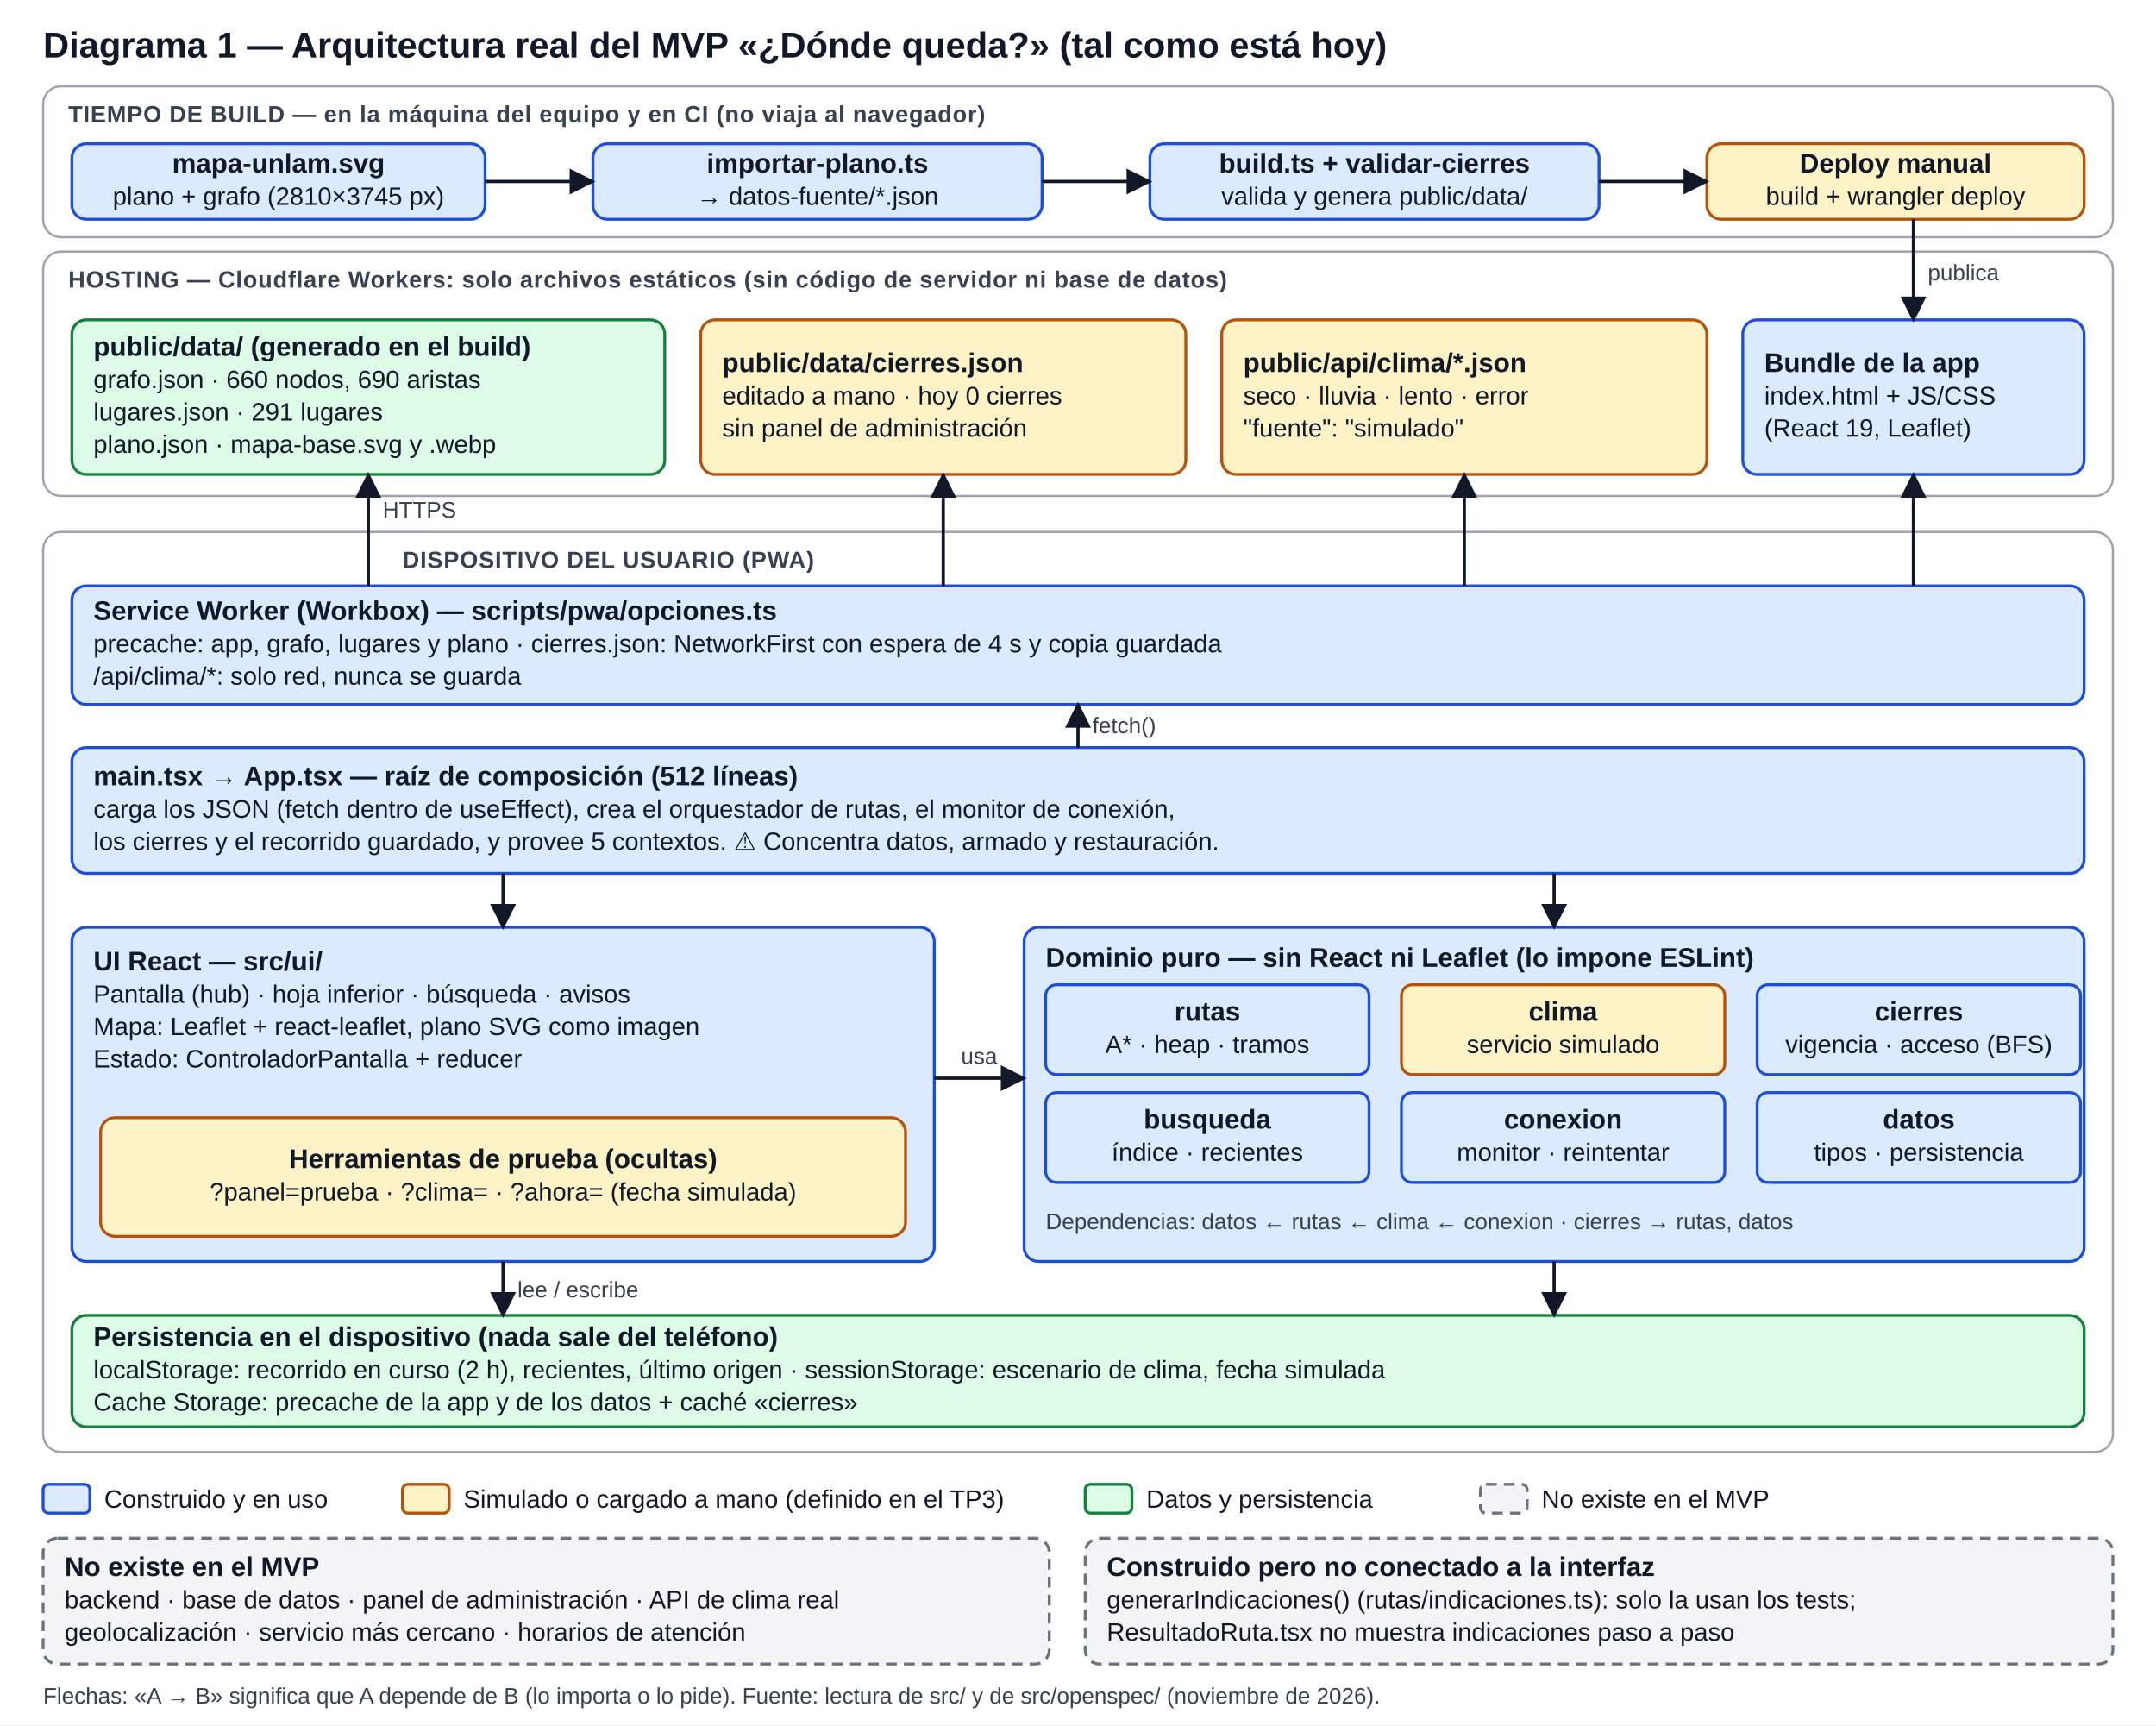
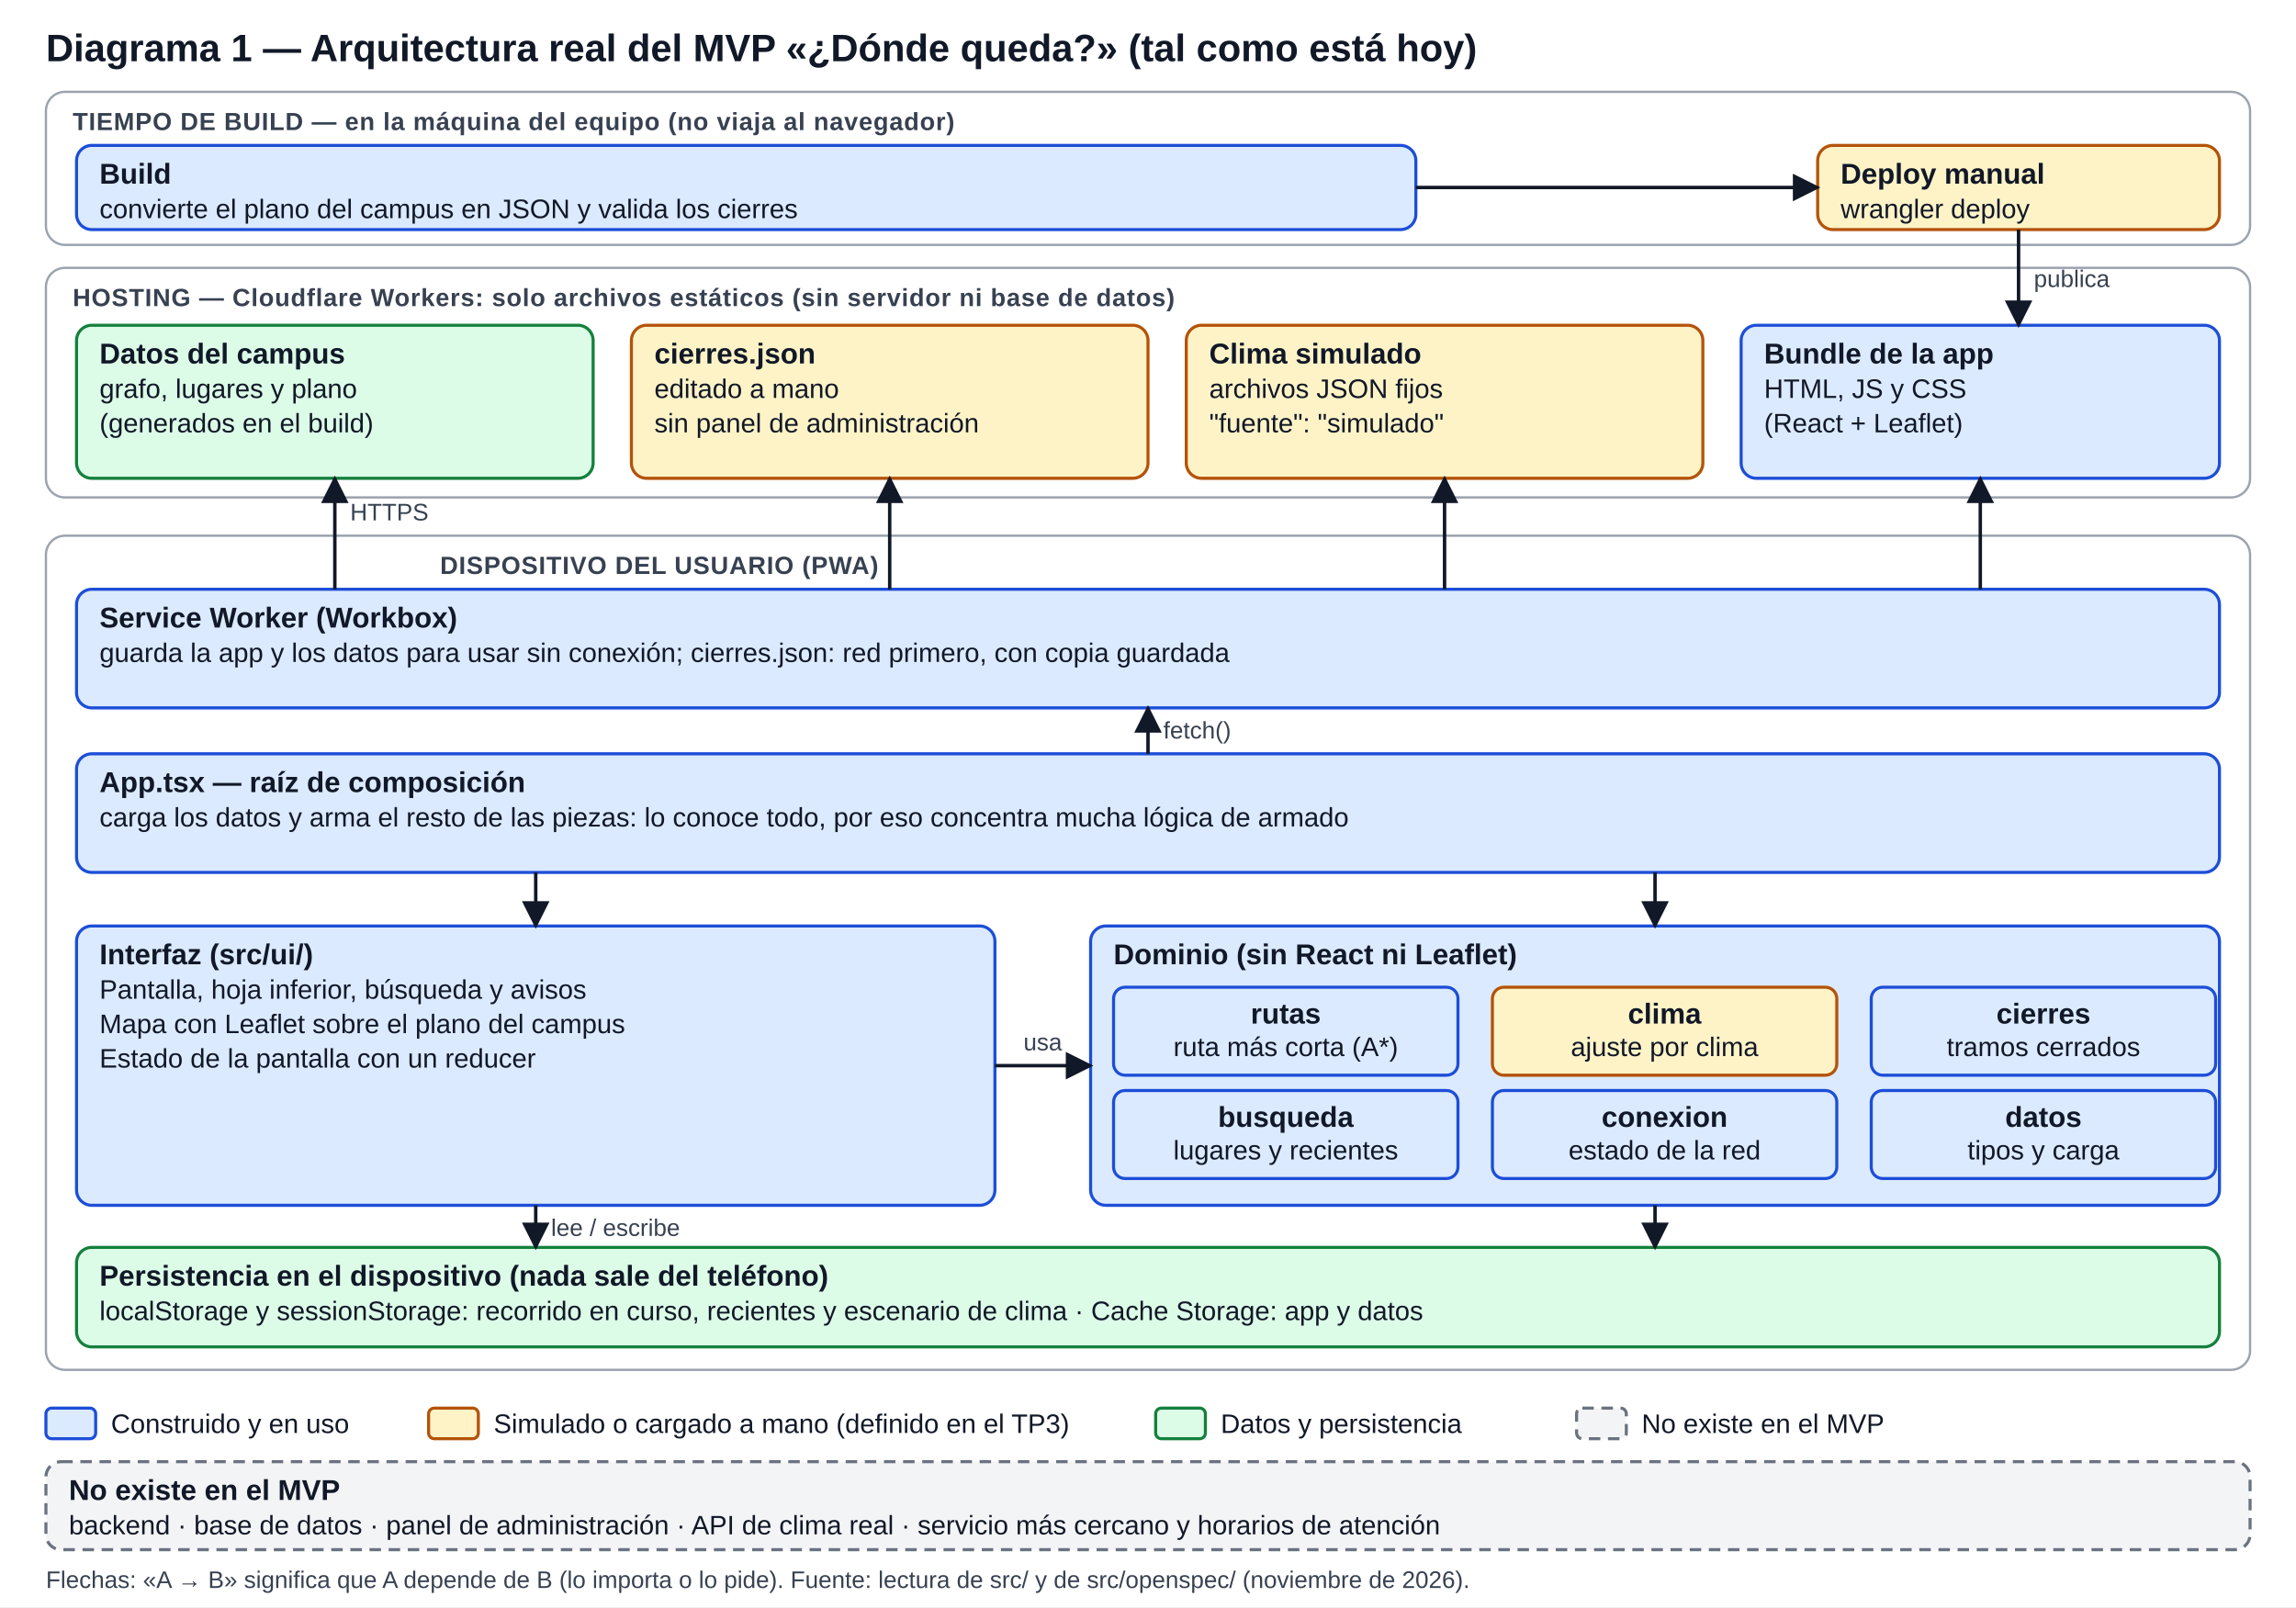
- <svg xmlns="http://www.w3.org/2000/svg" width="1200" height="960" viewBox="0 0 1200 960">
+ <svg xmlns="http://www.w3.org/2000/svg" width="1200" height="840" viewBox="0 0 1200 840">
  <style>
  text { font-family: 'Segoe UI', Arial, sans-serif; fill: #111827; }
  .t { font-size: 14px; }
  .n { font-size: 15px; font-weight: 700; }
  .s { font-size: 12.5px; fill: #374151; }
  .h { font-size: 13px; font-weight: 700; letter-spacing: .4px; fill: #374151; }
  .ti { font-size: 20px; font-weight: 700; }
  .azul  { fill: #dbeafe; stroke: #1d4ed8; stroke-width: 1.6; }
  .ambar { fill: #fef3c7; stroke: #b45309; stroke-width: 1.6; }
  .verde { fill: #dcfce7; stroke: #15803d; stroke-width: 1.6; }
  .gris  { fill: #f3f4f6; stroke: #6b7280; stroke-width: 1.6; stroke-dasharray: 6 4; }
  .rojo  { fill: #fee2e2; stroke: #b91c1c; stroke-width: 1.6; }
  .banda { fill: #ffffff; stroke: #9ca3af; stroke-width: 1.2; }
  .mvp   { fill: none; stroke: #1d4ed8; stroke-width: 3.5; stroke-dasharray: 12 6; }
  .flecha { stroke: #111827; stroke-width: 1.8; fill: none; marker-end: url(#p); }
  .flecha-g { stroke: #6b7280; stroke-width: 1.8; fill: none; stroke-dasharray: 6 4; marker-end: url(#pg); }
  .flecha-a { stroke: #1d4ed8; stroke-width: 2.4; fill: none; marker-end: url(#pa); }
</style>
  <defs>
    <marker id="p" viewBox="0 0 10 10" refX="9" refY="5" markerWidth="8" markerHeight="8" orient="auto-start-reverse">
      <path d="M0,0 L10,5 L0,10 z" fill="#111827" />
    </marker>
    <marker id="pg" viewBox="0 0 10 10" refX="9" refY="5" markerWidth="8" markerHeight="8" orient="auto-start-reverse">
      <path d="M0,0 L10,5 L0,10 z" fill="#6b7280" />
    </marker>
    <marker id="pa" viewBox="0 0 10 10" refX="9" refY="5" markerWidth="8" markerHeight="8" orient="auto-start-reverse">
      <path d="M0,0 L10,5 L0,10 z" fill="#1d4ed8" />
    </marker>
  </defs>
-   <rect width="1200" height="960" fill="#ffffff" />
+   <rect width="1200" height="840" fill="#ffffff" />
  <text x="24" y="32" class="ti">Diagrama 1 — Arquitectura real del MVP «¿Dónde queda?» (tal como está hoy)</text>
-   <rect x="24" y="48" width="1152" height="84" rx="10" class="banda" />
-   <text x="38" y="68" class="h">TIEMPO DE BUILD — en la máquina del equipo y en CI (no viaja al navegador)</text>
-   <rect x="40" y="80" width="230" height="42" rx="8" class="azul" />
-   <text x="155" y="96" text-anchor="middle" class="n">mapa-unlam.svg</text>
-   <text x="155" y="114" text-anchor="middle" class="t">plano + grafo (2810×3745 px)</text>
-   <rect x="330" y="80" width="250" height="42" rx="8" class="azul" />
-   <text x="455" y="96" text-anchor="middle" class="n">importar-plano.ts</text>
-   <text x="455" y="114" text-anchor="middle" class="t">→ datos-fuente/*.json</text>
-   <rect x="640" y="80" width="250" height="42" rx="8" class="azul" />
-   <text x="765" y="96" text-anchor="middle" class="n">build.ts + validar-cierres</text>
-   <text x="765" y="114" text-anchor="middle" class="t">valida y genera public/data/</text>
-   <rect x="950" y="80" width="210" height="42" rx="8" class="ambar" />
-   <text x="1055" y="96" text-anchor="middle" class="n">Deploy manual</text>
-   <text x="1055" y="114" text-anchor="middle" class="t">build + wrangler deploy</text>
-   <path d="M270,101 L330,101" class="flecha" />
-   <path d="M580,101 L640,101" class="flecha" />
-   <path d="M890,101 L950,101" class="flecha" />
-   <rect x="24" y="140" width="1152" height="136" rx="10" class="banda" />
-   <text x="38" y="160" class="h">HOSTING — Cloudflare Workers: solo archivos estáticos (sin código de servidor ni base de datos)</text>
-   <rect x="40" y="178" width="330" height="86" rx="8" class="verde" />
-   <text x="52" y="198" text-anchor="start" class="n">public/data/ (generado en el build)</text>
-   <text x="52" y="216" text-anchor="start" class="t">grafo.json · 660 nodos, 690 aristas</text>
-   <text x="52" y="234" text-anchor="start" class="t">lugares.json · 291 lugares</text>
-   <text x="52" y="252" text-anchor="start" class="t">plano.json · mapa-base.svg y .webp</text>
-   <rect x="390" y="178" width="270" height="86" rx="8" class="ambar" />
-   <text x="402" y="207" text-anchor="start" class="n">public/data/cierres.json</text>
-   <text x="402" y="225" text-anchor="start" class="t">editado a mano · hoy 0 cierres</text>
-   <text x="402" y="243" text-anchor="start" class="t">sin panel de administración</text>
-   <rect x="680" y="178" width="270" height="86" rx="8" class="ambar" />
-   <text x="692" y="207" text-anchor="start" class="n">public/api/clima/*.json</text>
-   <text x="692" y="225" text-anchor="start" class="t">seco · lluvia · lento · error</text>
-   <text x="692" y="243" text-anchor="start" class="t">"fuente": "simulado"</text>
-   <rect x="970" y="178" width="190" height="86" rx="8" class="azul" />
-   <text x="982" y="207" text-anchor="start" class="n">Bundle de la app</text>
-   <text x="982" y="225" text-anchor="start" class="t">index.html + JS/CSS</text>
-   <text x="982" y="243" text-anchor="start" class="t">(React 19, Leaflet)</text>
-   <path d="M1065,122 L1065,178" class="flecha" />
-   <text x="1073" y="156" class="s" text-anchor="start">publica</text>
-   <rect x="24" y="296" width="1152" height="512" rx="10" class="banda" />
-   <text x="224" y="316" class="h">DISPOSITIVO DEL USUARIO (PWA)</text>
-   <rect x="40" y="326" width="1120" height="66" rx="8" class="azul" />
-   <text x="52" y="345" text-anchor="start" class="n">Service Worker (Workbox) — scripts/pwa/opciones.ts</text>
-   <text x="52" y="363" text-anchor="start" class="t">precache: app, grafo, lugares y plano · cierres.json: NetworkFirst con espera de 4 s y copia guardada</text>
-   <text x="52" y="381" text-anchor="start" class="t">/api/clima/*: solo red, nunca se guarda</text>
-   <path d="M205,326 L205,264" class="flecha" />
-   <text x="213" y="288" class="s" text-anchor="start">HTTPS</text>
-   <path d="M525,326 L525,264" class="flecha" />
-   <path d="M815,326 L815,264" class="flecha" />
-   <path d="M1065,326 L1065,264" class="flecha" />
-   <rect x="40" y="416" width="1120" height="70" rx="8" class="azul" />
-   <text x="52" y="437" text-anchor="start" class="n">main.tsx → App.tsx — raíz de composición (512 líneas)</text>
-   <text x="52" y="455" text-anchor="start" class="t">carga los JSON (fetch dentro de useEffect), crea el orquestador de rutas, el monitor de conexión,</text>
-   <text x="52" y="473" text-anchor="start" class="t">los cierres y el recorrido guardado, y provee 5 contextos.  ⚠ Concentra datos, armado y restauración.</text>
-   <path d="M600,416 L600,392" class="flecha" />
-   <text x="608" y="408" class="s" text-anchor="start">fetch()</text>
-   <rect x="40" y="516" width="480" height="186" rx="8" class="azul" />
-   <text x="52" y="540" text-anchor="start" class="n">UI React — src/ui/</text>
-   <text x="52" y="558" text-anchor="start" class="t">Pantalla (hub) · hoja inferior · búsqueda · avisos</text>
-   <text x="52" y="576" text-anchor="start" class="t">Mapa: Leaflet + react-leaflet, plano SVG como imagen</text>
-   <text x="52" y="594" text-anchor="start" class="t">Estado: ControladorPantalla + reducer</text>
-   <rect x="56" y="622" width="448" height="66" rx="8" class="ambar" />
-   <text x="280" y="650" text-anchor="middle" class="n">Herramientas de prueba (ocultas)</text>
-   <text x="280" y="668" text-anchor="middle" class="t">?panel=prueba · ?clima= · ?ahora= (fecha simulada)</text>
-   <rect x="570" y="516" width="590" height="186" rx="8" class="azul" />
-   <text x="582" y="538" class="n">Dominio puro — sin React ni Leaflet (lo impone ESLint)</text>
-   <rect x="582" y="548" width="180" height="50" rx="6" class="azul" />
-   <text x="672" y="568" text-anchor="middle" class="n">rutas</text>
-   <text x="672" y="586" text-anchor="middle" class="t">A* · heap · tramos</text>
-   <rect x="780" y="548" width="180" height="50" rx="6" class="ambar" />
-   <text x="870" y="568" text-anchor="middle" class="n">clima</text>
-   <text x="870" y="586" text-anchor="middle" class="t">servicio simulado</text>
-   <rect x="978" y="548" width="180" height="50" rx="6" class="azul" />
-   <text x="1068" y="568" text-anchor="middle" class="n">cierres</text>
-   <text x="1068" y="586" text-anchor="middle" class="t">vigencia · acceso (BFS)</text>
-   <rect x="582" y="608" width="180" height="50" rx="6" class="azul" />
-   <text x="672" y="628" text-anchor="middle" class="n">busqueda</text>
-   <text x="672" y="646" text-anchor="middle" class="t">índice · recientes</text>
-   <rect x="780" y="608" width="180" height="50" rx="6" class="azul" />
-   <text x="870" y="628" text-anchor="middle" class="n">conexion</text>
-   <text x="870" y="646" text-anchor="middle" class="t">monitor · reintentar</text>
-   <rect x="978" y="608" width="180" height="50" rx="6" class="azul" />
-   <text x="1068" y="628" text-anchor="middle" class="n">datos</text>
-   <text x="1068" y="646" text-anchor="middle" class="t">tipos · persistencia</text>
-   <text x="582" y="684" class="s">Dependencias: datos ← rutas ← clima ← conexion · cierres → rutas, datos</text>
-   <path d="M280,486 L280,516" class="flecha" />
-   <path d="M865,486 L865,516" class="flecha" />
-   <path d="M520,600 L570,600" class="flecha" />
-   <text x="545" y="592" class="s" text-anchor="middle">usa</text>
-   <rect x="40" y="732" width="1120" height="62" rx="8" class="verde" />
-   <text x="52" y="749" text-anchor="start" class="n">Persistencia en el dispositivo (nada sale del teléfono)</text>
-   <text x="52" y="767" text-anchor="start" class="t">localStorage: recorrido en curso (2 h), recientes, último origen · sessionStorage: escenario de clima, fecha simulada</text>
-   <text x="52" y="785" text-anchor="start" class="t">Cache Storage: precache de la app y de los datos + caché «cierres»</text>
-   <path d="M280,702 L280,732" class="flecha" />
-   <text x="288" y="722" class="s" text-anchor="start">lee / escribe</text>
-   <path d="M865,702 L865,732" class="flecha" />
-   <rect x="24" y="826" width="26" height="16" rx="3" class="azul" />
-   <text x="58" y="839" class="t">Construido y en uso</text>
-   <rect x="224" y="826" width="26" height="16" rx="3" class="ambar" />
-   <text x="258" y="839" class="t">Simulado o cargado a mano (definido en el TP3)</text>
-   <rect x="604" y="826" width="26" height="16" rx="3" class="verde" />
-   <text x="638" y="839" class="t">Datos y persistencia</text>
-   <rect x="824" y="826" width="26" height="16" rx="3" class="gris" />
-   <text x="858" y="839" class="t">No existe en el MVP</text>
-   <rect x="24" y="856" width="560" height="70" rx="8" class="gris" />
-   <text x="36" y="877" text-anchor="start" class="n">No existe en el MVP</text>
-   <text x="36" y="895" text-anchor="start" class="t">backend · base de datos · panel de administración · API de clima real</text>
-   <text x="36" y="913" text-anchor="start" class="t">geolocalización · servicio más cercano · horarios de atención</text>
-   <rect x="604" y="856" width="572" height="70" rx="8" class="gris" />
-   <text x="616" y="877" text-anchor="start" class="n">Construido pero no conectado a la interfaz</text>
-   <text x="616" y="895" text-anchor="start" class="t">generarIndicaciones() (rutas/indicaciones.ts): solo la usan los tests;</text>
-   <text x="616" y="913" text-anchor="start" class="t">ResultadoRuta.tsx no muestra indicaciones paso a paso</text>
-   <text x="24" y="948" class="s">Flechas: «A → B» significa que A depende de B (lo importa o lo pide). Fuente: lectura de src/ y de src/openspec/ (noviembre de 2026).</text>
+   <rect x="24" y="48" width="1152" height="80" rx="10" class="banda" />
+   <text x="38" y="68" class="h">TIEMPO DE BUILD — en la máquina del equipo (no viaja al navegador)</text>
+   <rect x="40" y="76" width="700" height="44" rx="8" class="azul" />
+   <text x="52" y="96" text-anchor="start" class="n">Build</text>
+   <text x="52" y="114" text-anchor="start" class="t">convierte el plano del campus en JSON y valida los cierres</text>
+   <rect x="950" y="76" width="210" height="44" rx="8" class="ambar" />
+   <text x="962" y="96" text-anchor="start" class="n">Deploy manual</text>
+   <text x="962" y="114" text-anchor="start" class="t">wrangler deploy</text>
+   <path d="M740,98 L950,98" class="flecha" />
+   <rect x="24" y="140" width="1152" height="120" rx="10" class="banda" />
+   <text x="38" y="160" class="h">HOSTING — Cloudflare Workers: solo archivos estáticos (sin servidor ni base de datos)</text>
+   <rect x="40" y="170" width="270" height="80" rx="8" class="verde" />
+   <text x="52" y="190" text-anchor="start" class="n">Datos del campus</text>
+   <text x="52" y="208" text-anchor="start" class="t">grafo, lugares y plano</text>
+   <text x="52" y="226" text-anchor="start" class="t">(generados en el build)</text>
+   <rect x="330" y="170" width="270" height="80" rx="8" class="ambar" />
+   <text x="342" y="190" text-anchor="start" class="n">cierres.json</text>
+   <text x="342" y="208" text-anchor="start" class="t">editado a mano</text>
+   <text x="342" y="226" text-anchor="start" class="t">sin panel de administración</text>
+   <rect x="620" y="170" width="270" height="80" rx="8" class="ambar" />
+   <text x="632" y="190" text-anchor="start" class="n">Clima simulado</text>
+   <text x="632" y="208" text-anchor="start" class="t">archivos JSON fijos</text>
+   <text x="632" y="226" text-anchor="start" class="t">"fuente": "simulado"</text>
+   <rect x="910" y="170" width="250" height="80" rx="8" class="azul" />
+   <text x="922" y="190" text-anchor="start" class="n">Bundle de la app</text>
+   <text x="922" y="208" text-anchor="start" class="t">HTML, JS y CSS</text>
+   <text x="922" y="226" text-anchor="start" class="t">(React + Leaflet)</text>
+   <path d="M1055,120 L1055,170" class="flecha" />
+   <text x="1063" y="150" class="s" text-anchor="start">publica</text>
+   <rect x="24" y="280" width="1152" height="436" rx="10" class="banda" />
+   <text x="230" y="300" class="h">DISPOSITIVO DEL USUARIO (PWA)</text>
+   <rect x="40" y="308" width="1120" height="62" rx="8" class="azul" />
+   <text x="52" y="328" text-anchor="start" class="n">Service Worker (Workbox)</text>
+   <text x="52" y="346" text-anchor="start" class="t">guarda la app y los datos para usar sin conexión; cierres.json: red primero, con copia guardada</text>
+   <path d="M175,308 L175,250" class="flecha" />
+   <path d="M465,308 L465,250" class="flecha" />
+   <path d="M755,308 L755,250" class="flecha" />
+   <path d="M1035,308 L1035,250" class="flecha" />
+   <text x="183" y="272" class="s" text-anchor="start">HTTPS</text>
+   <rect x="40" y="394" width="1120" height="62" rx="8" class="azul" />
+   <text x="52" y="414" text-anchor="start" class="n">App.tsx — raíz de composición</text>
+   <text x="52" y="432" text-anchor="start" class="t">carga los datos y arma el resto de las piezas: lo conoce todo, por eso concentra mucha lógica de armado</text>
+   <path d="M600,394 L600,370" class="flecha" />
+   <text x="608" y="386" class="s" text-anchor="start">fetch()</text>
+   <rect x="40" y="484" width="480" height="146" rx="8" class="azul" />
+   <text x="52" y="504" text-anchor="start" class="n">Interfaz (src/ui/)</text>
+   <text x="52" y="522" text-anchor="start" class="t">Pantalla, hoja inferior, búsqueda y avisos</text>
+   <text x="52" y="540" text-anchor="start" class="t">Mapa con Leaflet sobre el plano del campus</text>
+   <text x="52" y="558" text-anchor="start" class="t">Estado de la pantalla con un reducer</text>
+   <rect x="570" y="484" width="590" height="146" rx="8" class="azul" />
+   <text x="582" y="504" text-anchor="start" class="n">Dominio (sin React ni Leaflet)</text>
+   <rect x="582" y="516" width="180" height="46" rx="6" class="azul" />
+   <text x="672.0" y="535" text-anchor="middle" class="n">rutas</text>
+   <text x="672.0" y="552" text-anchor="middle" class="t">ruta más corta (A*)</text>
+   <rect x="780" y="516" width="180" height="46" rx="6" class="ambar" />
+   <text x="870.0" y="535" text-anchor="middle" class="n">clima</text>
+   <text x="870.0" y="552" text-anchor="middle" class="t">ajuste por clima</text>
+   <rect x="978" y="516" width="180" height="46" rx="6" class="azul" />
+   <text x="1068.0" y="535" text-anchor="middle" class="n">cierres</text>
+   <text x="1068.0" y="552" text-anchor="middle" class="t">tramos cerrados</text>
+   <rect x="582" y="570" width="180" height="46" rx="6" class="azul" />
+   <text x="672.0" y="589" text-anchor="middle" class="n">busqueda</text>
+   <text x="672.0" y="606" text-anchor="middle" class="t">lugares y recientes</text>
+   <rect x="780" y="570" width="180" height="46" rx="6" class="azul" />
+   <text x="870.0" y="589" text-anchor="middle" class="n">conexion</text>
+   <text x="870.0" y="606" text-anchor="middle" class="t">estado de la red</text>
+   <rect x="978" y="570" width="180" height="46" rx="6" class="azul" />
+   <text x="1068.0" y="589" text-anchor="middle" class="n">datos</text>
+   <text x="1068.0" y="606" text-anchor="middle" class="t">tipos y carga</text>
+   <path d="M280,456 L280,484" class="flecha" />
+   <path d="M865,456 L865,484" class="flecha" />
+   <path d="M520,557 L570,557" class="flecha" />
+   <text x="545" y="549" class="s" text-anchor="middle">usa</text>
+   <rect x="40" y="652" width="1120" height="52" rx="8" class="verde" />
+   <text x="52" y="672" text-anchor="start" class="n">Persistencia en el dispositivo (nada sale del teléfono)</text>
+   <text x="52" y="690" text-anchor="start" class="t">localStorage y sessionStorage: recorrido en curso, recientes y escenario de clima · Cache Storage: app y datos</text>
+   <path d="M280,630 L280,652" class="flecha" />
+   <text x="288" y="646" class="s" text-anchor="start">lee / escribe</text>
+   <path d="M865,630 L865,652" class="flecha" />
+   <rect x="24" y="736" width="26" height="16" rx="3" class="azul" />
+   <text x="58" y="749" class="t">Construido y en uso</text>
+   <rect x="224" y="736" width="26" height="16" rx="3" class="ambar" />
+   <text x="258" y="749" class="t">Simulado o cargado a mano (definido en el TP3)</text>
+   <rect x="604" y="736" width="26" height="16" rx="3" class="verde" />
+   <text x="638" y="749" class="t">Datos y persistencia</text>
+   <rect x="824" y="736" width="26" height="16" rx="3" class="gris" />
+   <text x="858" y="749" class="t">No existe en el MVP</text>
+   <rect x="24" y="764" width="1152" height="46" rx="8" class="gris" />
+   <text x="36" y="784" text-anchor="start" class="n">No existe en el MVP</text>
+   <text x="36" y="802" text-anchor="start" class="t">backend · base de datos · panel de administración · API de clima real · servicio más cercano y horarios de atención</text>
+   <text x="24" y="830" class="s">Flechas: «A → B» significa que A depende de B (lo importa o lo pide). Fuente: lectura de src/ y de src/openspec/ (noviembre de 2026).</text>
</svg>
